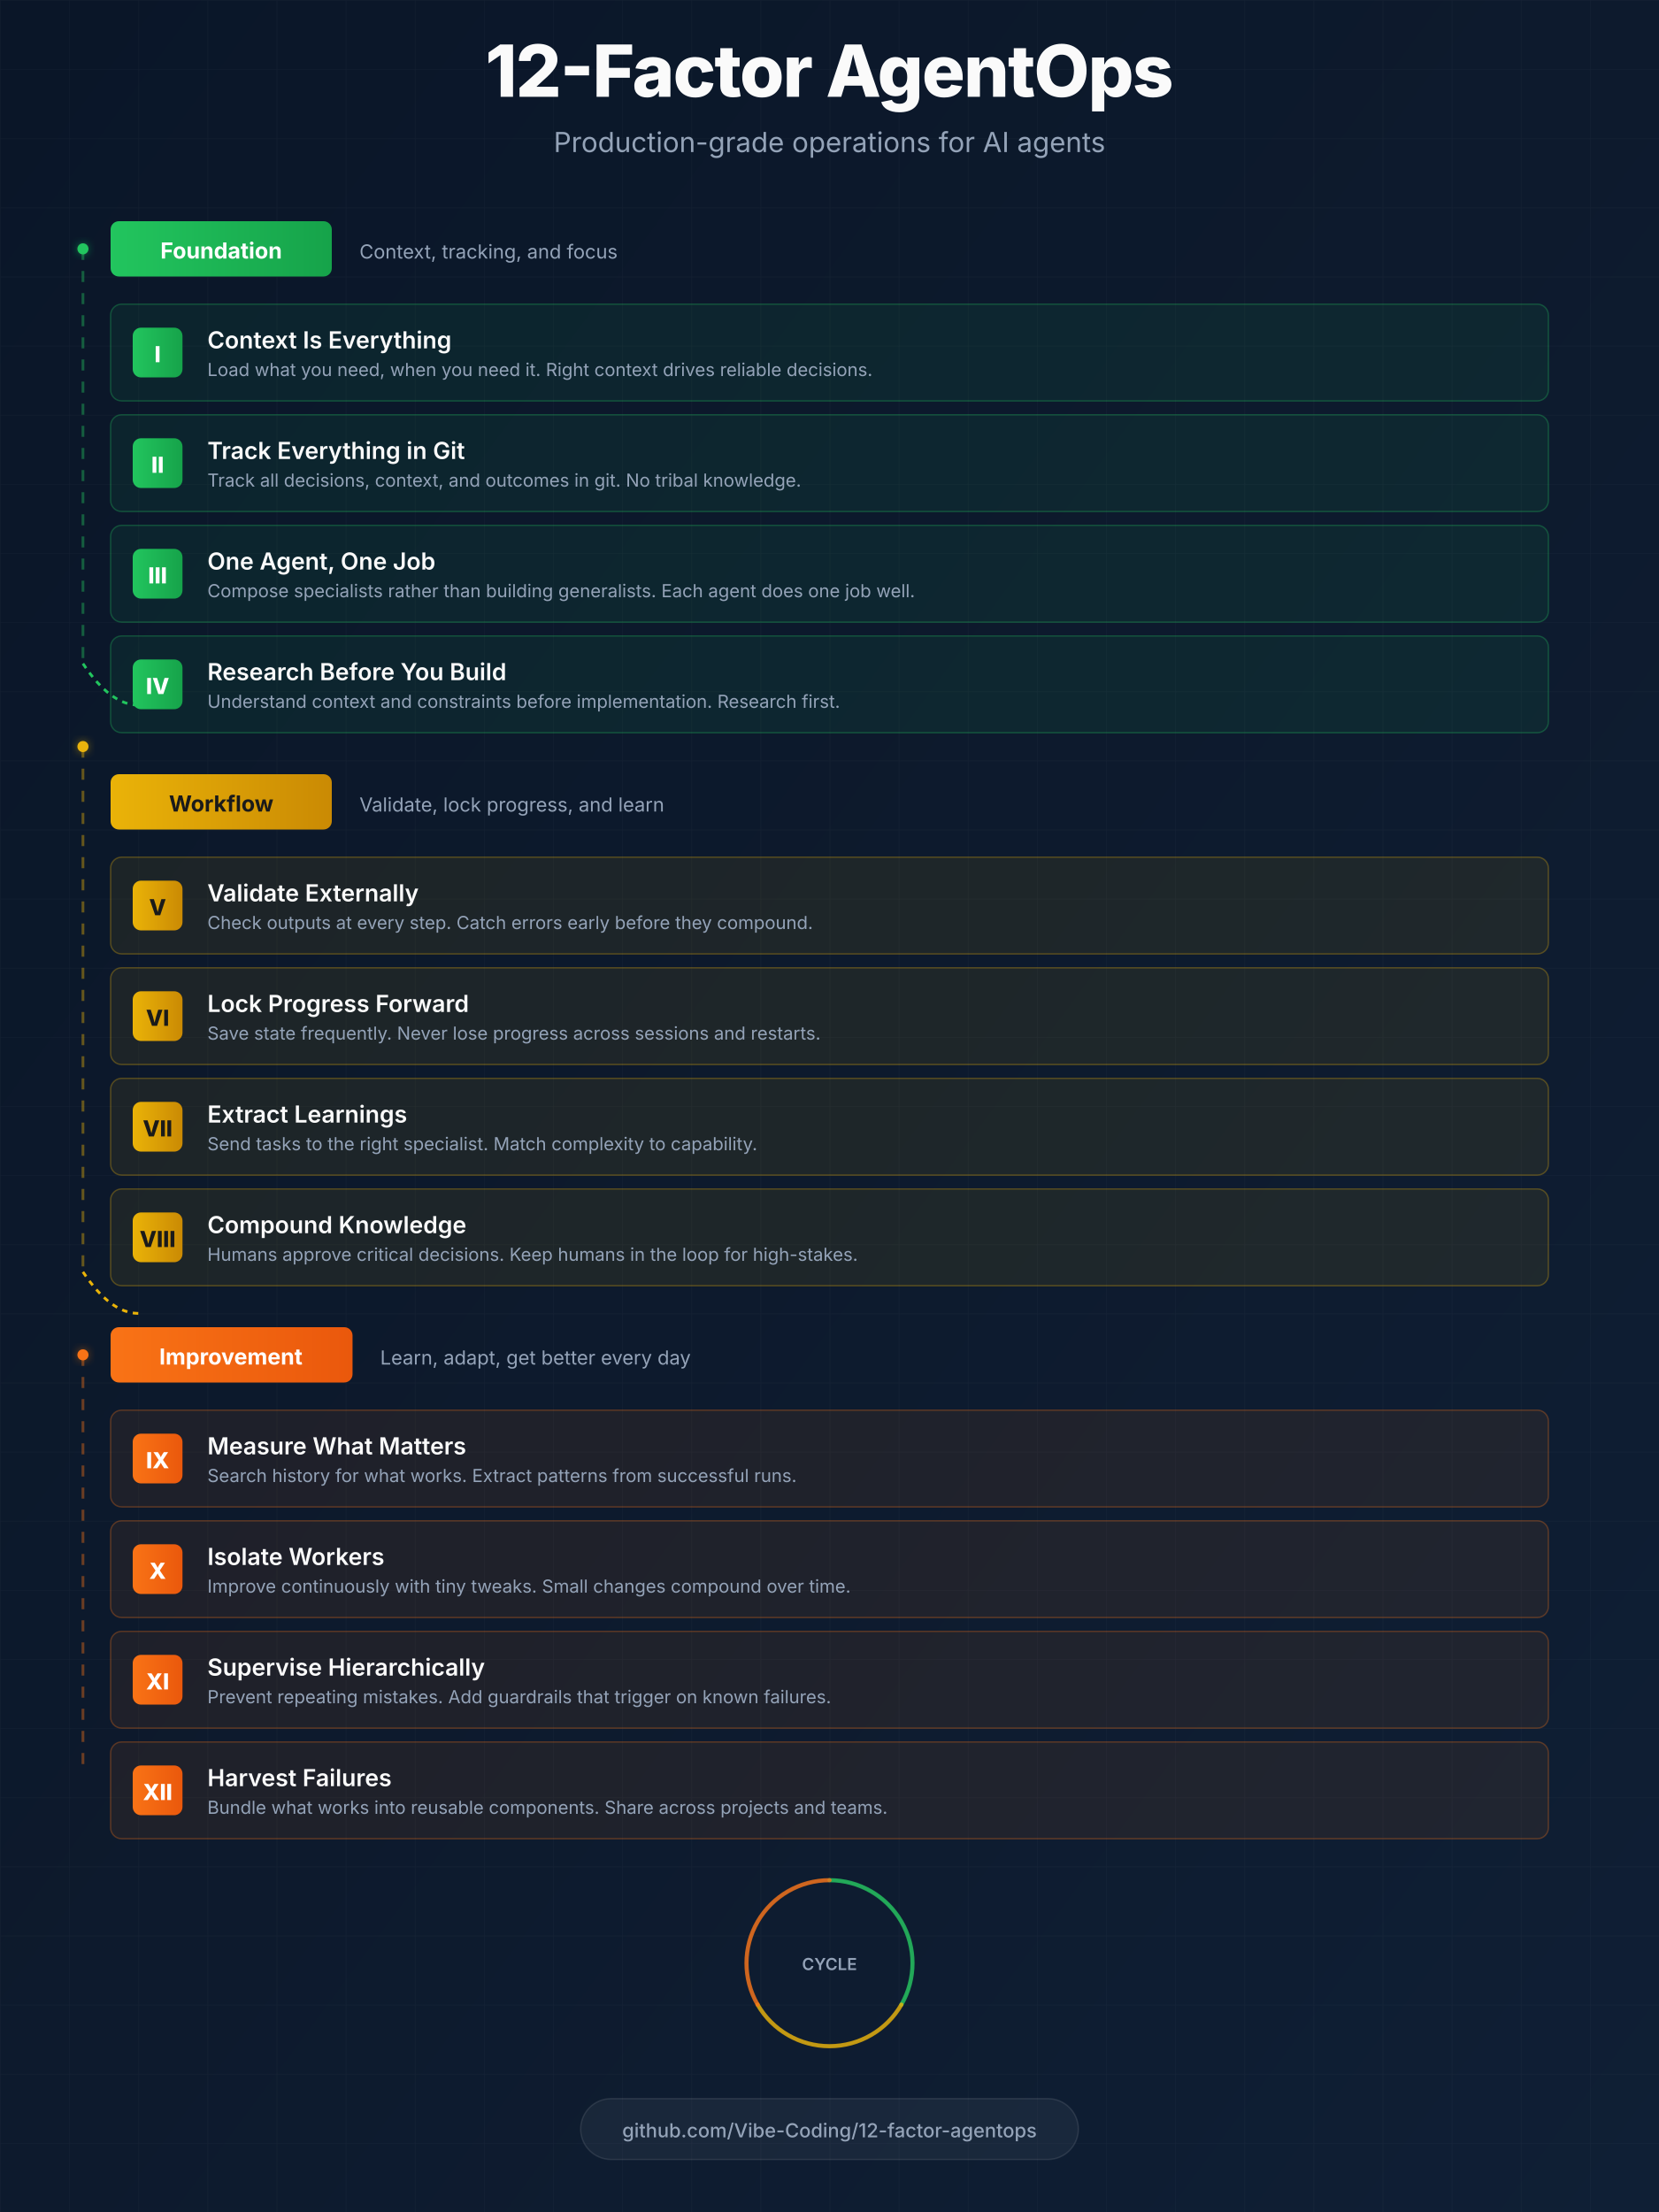
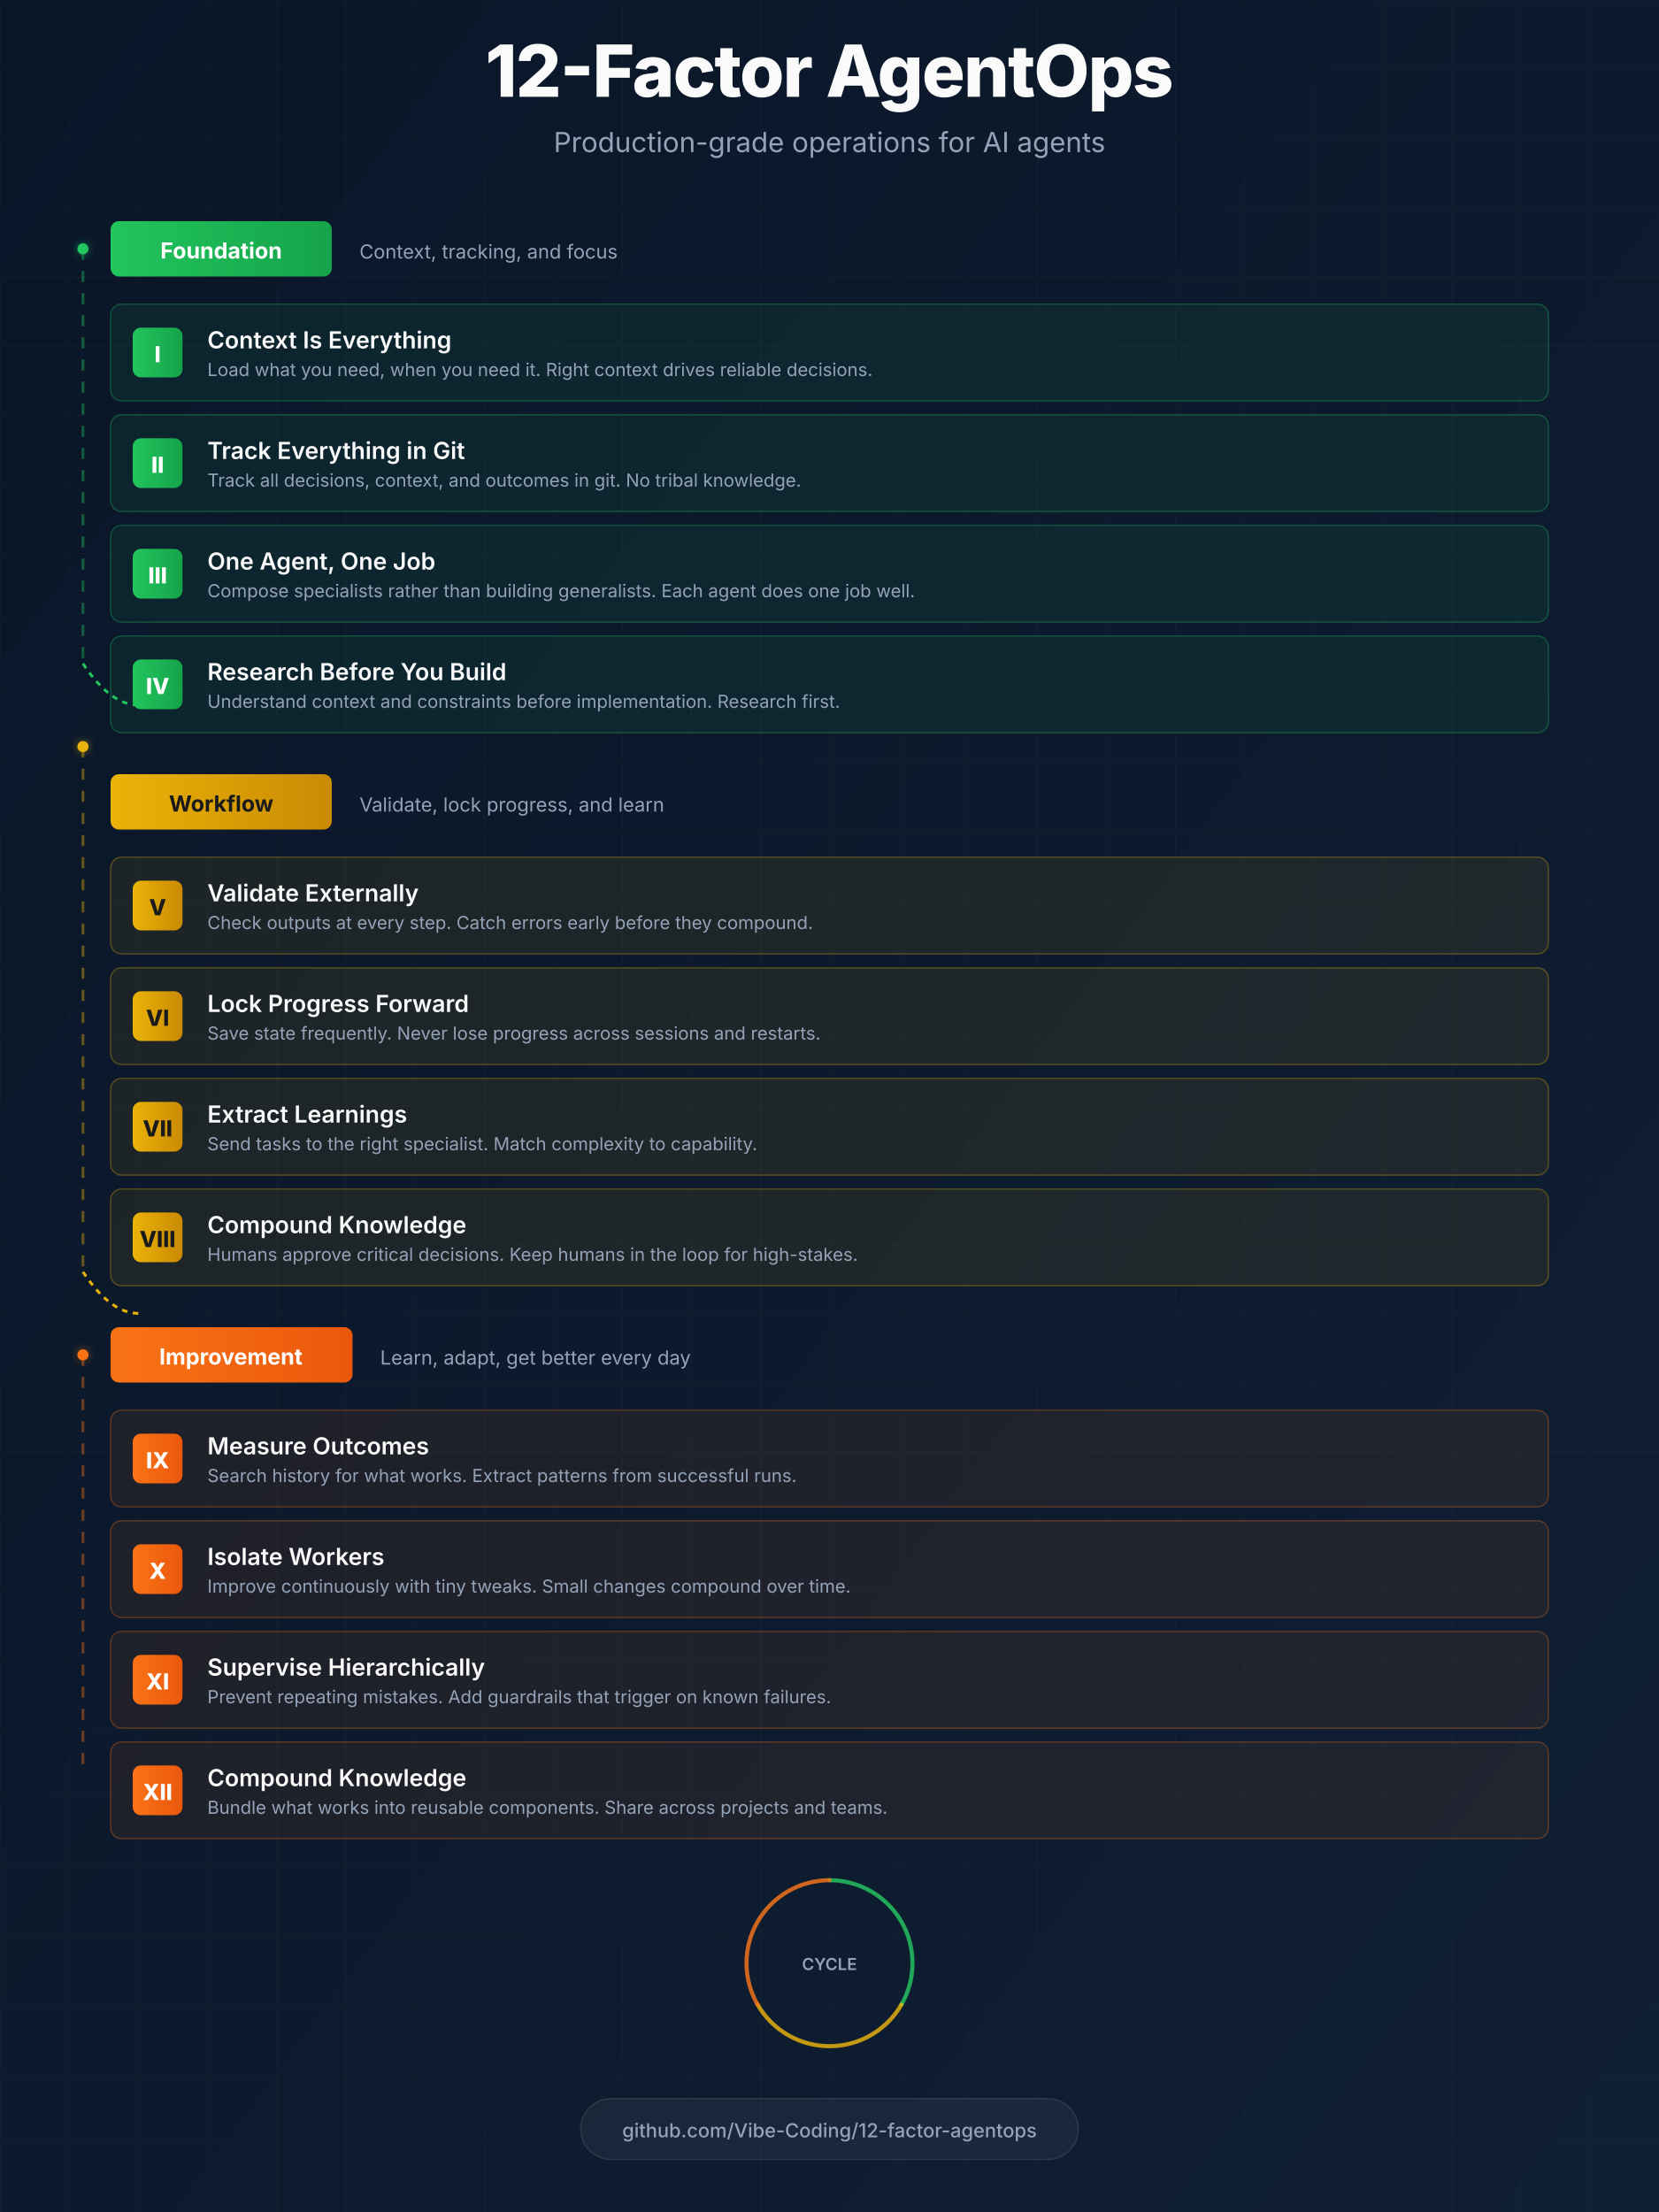
<svg xmlns="http://www.w3.org/2000/svg" viewBox="0 0 1200 1600">
  <defs>
    <linearGradient id="darkBg" x1="0%" y1="0%" x2="100%" y2="100%">
      <stop offset="0%" style="stop-color:#0a1628" />
      <stop offset="50%" style="stop-color:#0d1a2d" />
      <stop offset="100%" style="stop-color:#0f1f35" />
    </linearGradient>
    <linearGradient id="greenGrad" x1="0%" y1="0%" x2="100%" y2="0%">
      <stop offset="0%" style="stop-color:#22c55e" />
      <stop offset="100%" style="stop-color:#16a34a" />
    </linearGradient>
    <linearGradient id="yellowGrad" x1="0%" y1="0%" x2="100%" y2="0%">
      <stop offset="0%" style="stop-color:#eab308" />
      <stop offset="100%" style="stop-color:#ca8a04" />
    </linearGradient>
    <linearGradient id="orangeGrad" x1="0%" y1="0%" x2="100%" y2="0%">
      <stop offset="0%" style="stop-color:#f97316" />
      <stop offset="100%" style="stop-color:#ea580c" />
    </linearGradient>
    <filter id="glowGreen" x="-50%" y="-50%" width="200%" height="200%">
      <feGaussianBlur stdDeviation="3" result="blur" />
      <feFlood flood-color="#22c55e" flood-opacity="0.5" />
      <feComposite in2="blur" operator="in" />
      <feMerge>
        <feMergeNode />
        <feMergeNode in="SourceGraphic" />
      </feMerge>
    </filter>
    <filter id="glowYellow" x="-50%" y="-50%" width="200%" height="200%">
      <feGaussianBlur stdDeviation="3" result="blur" />
      <feFlood flood-color="#eab308" flood-opacity="0.5" />
      <feComposite in2="blur" operator="in" />
      <feMerge>
        <feMergeNode />
        <feMergeNode in="SourceGraphic" />
      </feMerge>
    </filter>
    <filter id="glowOrange" x="-50%" y="-50%" width="200%" height="200%">
      <feGaussianBlur stdDeviation="3" result="blur" />
      <feFlood flood-color="#f97316" flood-opacity="0.5" />
      <feComposite in2="blur" operator="in" />
      <feMerge>
        <feMergeNode />
        <feMergeNode in="SourceGraphic" />
      </feMerge>
    </filter>
    <style>
      /* Animated flowing line */
      @keyframes flowDown {
        0% { stroke-dashoffset: 40; }
        100% { stroke-dashoffset: 0; }
      }

      @keyframes flowPulse {
        0%, 100% { opacity: 0.3; }
        50% { opacity: 1; }
      }

      @keyframes dotFlow {
        0% { transform: translateY(0); opacity: 0; }
        10% { opacity: 1; }
        90% { opacity: 1; }
        100% { transform: translateY(300px); opacity: 0; }
      }

      @keyframes dotFlowLong {
        0% { transform: translateY(0); opacity: 0; }
        5% { opacity: 1; }
        95% { opacity: 1; }
        100% { transform: translateY(380px); opacity: 0; }
      }

      @keyframes connectPulse {
        0%, 100% { stroke-opacity: 0.2; }
        50% { stroke-opacity: 0.6; }
      }

      .flow-line {
        stroke-dasharray: 8 8;
        animation: flowDown 1s linear infinite;
      }

      .flow-dot-green {
        animation: dotFlow 3s ease-in-out infinite;
      }
      .flow-dot-yellow {
        animation: dotFlowLong 4s ease-in-out infinite;
        animation-delay: 1s;
      }
      .flow-dot-orange {
        animation: dotFlow 3s ease-in-out infinite;
        animation-delay: 2s;
      }

      .connect-line {
        animation: connectPulse 2s ease-in-out infinite;
      }
      .connect-line-2 {
        animation: connectPulse 2s ease-in-out infinite;
        animation-delay: 1s;
      }

      /* Factor highlight on hover simulation via animation */
      @keyframes factorGlow {
        0%, 8.33%, 100% { opacity: 1; }
        4.165% { opacity: 0.6; }
      }

      .factor-card {
        transition: all 0.3s ease;
      }
    </style>
  </defs>
  <rect width="1200" height="1600" fill="url(#darkBg)" />
  <pattern id="grid" width="50" height="50" patternUnits="userSpaceOnUse">
    <path d="M 50 0 L 0 0 0 50" fill="none" stroke="rgba(255,255,255,0.03)" stroke-width="1" />
  </pattern>
  <rect width="1200" height="1600" fill="url(#grid)" />
  <text x="600" y="70" text-anchor="middle" font-family="Inter, -apple-system, sans-serif" font-size="52" font-weight="800" fill="#FAFAFA" letter-spacing="-0.02em">
    12-Factor AgentOps
  </text>
  <text x="600" y="110" text-anchor="middle" font-family="Inter, -apple-system, sans-serif" font-size="20" font-weight="400" fill="#94a3b8">
    Production-grade operations for AI agents
  </text>
  <line x1="60" y1="180" x2="60" y2="480" stroke="#22c55e" stroke-width="2" class="flow-line" opacity="0.4" />
  <circle class="flow-dot-green" cx="60" cy="180" r="4" fill="#22c55e" filter="url(#glowGreen)" />
  <line x1="60" y1="540" x2="60" y2="920" stroke="#eab308" stroke-width="2" class="flow-line" opacity="0.4" />
  <circle class="flow-dot-yellow" cx="60" cy="540" r="4" fill="#eab308" filter="url(#glowYellow)" />
  <line x1="60" y1="980" x2="60" y2="1280" stroke="#f97316" stroke-width="2" class="flow-line" opacity="0.4" />
  <circle class="flow-dot-orange" cx="60" cy="980" r="4" fill="#f97316" filter="url(#glowOrange)" />
  <path d="M 60 480 Q 80 510 100 510" stroke="#22c55e" stroke-width="2" fill="none" class="connect-line" stroke-dasharray="4 4" />
  <path d="M 60 920 Q 80 950 100 950" stroke="#eab308" stroke-width="2" fill="none" class="connect-line-2" stroke-dasharray="4 4" />
  <g transform="translate(80, 160)">
    <rect x="0" y="0" width="160" height="40" rx="6" fill="url(#greenGrad)" />
    <text x="80" y="27" text-anchor="middle" font-family="Inter, sans-serif" font-size="16" font-weight="700" fill="#FFFFFF">Foundation</text>
    <text x="180" y="27" font-family="Inter, sans-serif" font-size="14" font-weight="400" fill="#94a3b8">Context, tracking, and focus</text>
    <g class="factor-card" transform="translate(0, 60)">
      <rect x="0" y="0" width="1040" height="70" rx="8" fill="rgba(34,197,94,0.08)" stroke="rgba(34,197,94,0.3)" stroke-width="1" />
      <rect x="16" y="17" width="36" height="36" rx="6" fill="url(#greenGrad)" />
      <text x="34" y="42" text-anchor="middle" font-family="Inter, sans-serif" font-size="16" font-weight="800" fill="#FFFFFF">I</text>
      <text x="70" y="32" font-family="Inter, sans-serif" font-size="17" font-weight="600" fill="#FAFAFA">Context Is Everything</text>
      <text x="70" y="52" font-family="Inter, sans-serif" font-size="13" fill="#94a3b8">Load what you need, when you need it. Right context drives reliable decisions.</text>
    </g>
    <g class="factor-card" transform="translate(0, 140)">
      <rect x="0" y="0" width="1040" height="70" rx="8" fill="rgba(34,197,94,0.08)" stroke="rgba(34,197,94,0.3)" stroke-width="1" />
      <rect x="16" y="17" width="36" height="36" rx="6" fill="url(#greenGrad)" />
      <text x="34" y="42" text-anchor="middle" font-family="Inter, sans-serif" font-size="16" font-weight="800" fill="#FFFFFF">II</text>
      <text x="70" y="32" font-family="Inter, sans-serif" font-size="17" font-weight="600" fill="#FAFAFA">Track Everything in Git</text>
      <text x="70" y="52" font-family="Inter, sans-serif" font-size="13" fill="#94a3b8">Track all decisions, context, and outcomes in git. No tribal knowledge.</text>
    </g>
    <g class="factor-card" transform="translate(0, 220)">
      <rect x="0" y="0" width="1040" height="70" rx="8" fill="rgba(34,197,94,0.08)" stroke="rgba(34,197,94,0.3)" stroke-width="1" />
      <rect x="16" y="17" width="36" height="36" rx="6" fill="url(#greenGrad)" />
      <text x="34" y="42" text-anchor="middle" font-family="Inter, sans-serif" font-size="16" font-weight="800" fill="#FFFFFF">III</text>
      <text x="70" y="32" font-family="Inter, sans-serif" font-size="17" font-weight="600" fill="#FAFAFA">One Agent, One Job</text>
      <text x="70" y="52" font-family="Inter, sans-serif" font-size="13" fill="#94a3b8">Compose specialists rather than building generalists. Each agent does one job well.</text>
    </g>
    <g class="factor-card" transform="translate(0, 300)">
      <rect x="0" y="0" width="1040" height="70" rx="8" fill="rgba(34,197,94,0.08)" stroke="rgba(34,197,94,0.3)" stroke-width="1" />
      <rect x="16" y="17" width="36" height="36" rx="6" fill="url(#greenGrad)" />
      <text x="34" y="42" text-anchor="middle" font-family="Inter, sans-serif" font-size="16" font-weight="800" fill="#FFFFFF">IV</text>
      <text x="70" y="32" font-family="Inter, sans-serif" font-size="17" font-weight="600" fill="#FAFAFA">Research Before You Build</text>
      <text x="70" y="52" font-family="Inter, sans-serif" font-size="13" fill="#94a3b8">Understand context and constraints before implementation. Research first.</text>
    </g>
  </g>
  <g transform="translate(80, 560)">
    <rect x="0" y="0" width="160" height="40" rx="6" fill="url(#yellowGrad)" />
    <text x="80" y="27" text-anchor="middle" font-family="Inter, sans-serif" font-size="16" font-weight="700" fill="#1a1a1a">Workflow</text>
    <text x="180" y="27" font-family="Inter, sans-serif" font-size="14" font-weight="400" fill="#94a3b8">Validate, lock progress, and learn</text>
    <g class="factor-card" transform="translate(0, 60)">
      <rect x="0" y="0" width="1040" height="70" rx="8" fill="rgba(234,179,8,0.08)" stroke="rgba(234,179,8,0.3)" stroke-width="1" />
      <rect x="16" y="17" width="36" height="36" rx="6" fill="url(#yellowGrad)" />
      <text x="34" y="42" text-anchor="middle" font-family="Inter, sans-serif" font-size="16" font-weight="800" fill="#1a1a1a">V</text>
      <text x="70" y="32" font-family="Inter, sans-serif" font-size="17" font-weight="600" fill="#FAFAFA">Validate Externally</text>
      <text x="70" y="52" font-family="Inter, sans-serif" font-size="13" fill="#94a3b8">Check outputs at every step. Catch errors early before they compound.</text>
    </g>
    <g class="factor-card" transform="translate(0, 140)">
      <rect x="0" y="0" width="1040" height="70" rx="8" fill="rgba(234,179,8,0.08)" stroke="rgba(234,179,8,0.3)" stroke-width="1" />
      <rect x="16" y="17" width="36" height="36" rx="6" fill="url(#yellowGrad)" />
      <text x="34" y="42" text-anchor="middle" font-family="Inter, sans-serif" font-size="16" font-weight="800" fill="#1a1a1a">VI</text>
      <text x="70" y="32" font-family="Inter, sans-serif" font-size="17" font-weight="600" fill="#FAFAFA">Lock Progress Forward</text>
      <text x="70" y="52" font-family="Inter, sans-serif" font-size="13" fill="#94a3b8">Save state frequently. Never lose progress across sessions and restarts.</text>
    </g>
    <g class="factor-card" transform="translate(0, 220)">
      <rect x="0" y="0" width="1040" height="70" rx="8" fill="rgba(234,179,8,0.08)" stroke="rgba(234,179,8,0.3)" stroke-width="1" />
      <rect x="16" y="17" width="36" height="36" rx="6" fill="url(#yellowGrad)" />
      <text x="34" y="42" text-anchor="middle" font-family="Inter, sans-serif" font-size="16" font-weight="800" fill="#1a1a1a">VII</text>
      <text x="70" y="32" font-family="Inter, sans-serif" font-size="17" font-weight="600" fill="#FAFAFA">Extract Learnings</text>
      <text x="70" y="52" font-family="Inter, sans-serif" font-size="13" fill="#94a3b8">Send tasks to the right specialist. Match complexity to capability.</text>
    </g>
    <g class="factor-card" transform="translate(0, 300)">
      <rect x="0" y="0" width="1040" height="70" rx="8" fill="rgba(234,179,8,0.08)" stroke="rgba(234,179,8,0.3)" stroke-width="1" />
      <rect x="16" y="17" width="36" height="36" rx="6" fill="url(#yellowGrad)" />
      <text x="34" y="42" text-anchor="middle" font-family="Inter, sans-serif" font-size="16" font-weight="800" fill="#1a1a1a">VIII</text>
      <text x="70" y="32" font-family="Inter, sans-serif" font-size="17" font-weight="600" fill="#FAFAFA">Compound Knowledge</text>
      <text x="70" y="52" font-family="Inter, sans-serif" font-size="13" fill="#94a3b8">Humans approve critical decisions. Keep humans in the loop for high-stakes.</text>
    </g>
  </g>
  <g transform="translate(80, 960)">
    <rect x="0" y="0" width="175" height="40" rx="6" fill="url(#orangeGrad)" />
    <text x="87" y="27" text-anchor="middle" font-family="Inter, sans-serif" font-size="16" font-weight="700" fill="#FFFFFF">Improvement</text>
    <text x="195" y="27" font-family="Inter, sans-serif" font-size="14" font-weight="400" fill="#94a3b8">Learn, adapt, get better every day</text>
    <g class="factor-card" transform="translate(0, 60)">
      <rect x="0" y="0" width="1040" height="70" rx="8" fill="rgba(249,115,22,0.08)" stroke="rgba(249,115,22,0.3)" stroke-width="1" />
      <rect x="16" y="17" width="36" height="36" rx="6" fill="url(#orangeGrad)" />
      <text x="34" y="42" text-anchor="middle" font-family="Inter, sans-serif" font-size="16" font-weight="800" fill="#FFFFFF">IX</text>
-       <text x="70" y="32" font-family="Inter, sans-serif" font-size="17" font-weight="600" fill="#FAFAFA">Measure What Matters</text>
+       <text x="70" y="32" font-family="Inter, sans-serif" font-size="17" font-weight="600" fill="#FAFAFA">Measure Outcomes</text>
      <text x="70" y="52" font-family="Inter, sans-serif" font-size="13" fill="#94a3b8">Search history for what works. Extract patterns from successful runs.</text>
    </g>
    <g class="factor-card" transform="translate(0, 140)">
      <rect x="0" y="0" width="1040" height="70" rx="8" fill="rgba(249,115,22,0.08)" stroke="rgba(249,115,22,0.3)" stroke-width="1" />
      <rect x="16" y="17" width="36" height="36" rx="6" fill="url(#orangeGrad)" />
      <text x="34" y="42" text-anchor="middle" font-family="Inter, sans-serif" font-size="16" font-weight="800" fill="#FFFFFF">X</text>
      <text x="70" y="32" font-family="Inter, sans-serif" font-size="17" font-weight="600" fill="#FAFAFA">Isolate Workers</text>
      <text x="70" y="52" font-family="Inter, sans-serif" font-size="13" fill="#94a3b8">Improve continuously with tiny tweaks. Small changes compound over time.</text>
    </g>
    <g class="factor-card" transform="translate(0, 220)">
      <rect x="0" y="0" width="1040" height="70" rx="8" fill="rgba(249,115,22,0.08)" stroke="rgba(249,115,22,0.3)" stroke-width="1" />
      <rect x="16" y="17" width="36" height="36" rx="6" fill="url(#orangeGrad)" />
      <text x="34" y="42" text-anchor="middle" font-family="Inter, sans-serif" font-size="16" font-weight="800" fill="#FFFFFF">XI</text>
      <text x="70" y="32" font-family="Inter, sans-serif" font-size="17" font-weight="600" fill="#FAFAFA">Supervise Hierarchically</text>
      <text x="70" y="52" font-family="Inter, sans-serif" font-size="13" fill="#94a3b8">Prevent repeating mistakes. Add guardrails that trigger on known failures.</text>
    </g>
    <g class="factor-card" transform="translate(0, 300)">
      <rect x="0" y="0" width="1040" height="70" rx="8" fill="rgba(249,115,22,0.08)" stroke="rgba(249,115,22,0.3)" stroke-width="1" />
      <rect x="16" y="17" width="36" height="36" rx="6" fill="url(#orangeGrad)" />
      <text x="34" y="42" text-anchor="middle" font-family="Inter, sans-serif" font-size="16" font-weight="800" fill="#FFFFFF">XII</text>
-       <text x="70" y="32" font-family="Inter, sans-serif" font-size="17" font-weight="600" fill="#FAFAFA">Harvest Failures</text>
+       <text x="70" y="32" font-family="Inter, sans-serif" font-size="17" font-weight="600" fill="#FAFAFA">Compound Knowledge</text>
      <text x="70" y="52" font-family="Inter, sans-serif" font-size="13" fill="#94a3b8">Bundle what works into reusable components. Share across projects and teams.</text>
    </g>
  </g>
  <g transform="translate(600, 1420)">
    <circle cx="0" cy="0" r="60" fill="none" stroke="rgba(255,255,255,0.1)" stroke-width="2" />
    <path d="M 0 -60 A 60 60 0 0 1 52 30" fill="none" stroke="#22c55e" stroke-width="3" stroke-linecap="round" opacity="0.8">
      <animate attributeName="stroke-dashoffset" from="100" to="0" dur="2s" repeatCount="indefinite" />
    </path>
    <path d="M 52 30 A 60 60 0 0 1 -52 30" fill="none" stroke="#eab308" stroke-width="3" stroke-linecap="round" opacity="0.8">
      <animate attributeName="stroke-dashoffset" from="100" to="0" dur="2s" begin="0.67s" repeatCount="indefinite" />
    </path>
    <path d="M -52 30 A 60 60 0 0 1 0 -60" fill="none" stroke="#f97316" stroke-width="3" stroke-linecap="round" opacity="0.8">
      <animate attributeName="stroke-dashoffset" from="100" to="0" dur="2s" begin="1.33s" repeatCount="indefinite" />
    </path>
    <text x="0" y="5" text-anchor="middle" font-family="Inter, sans-serif" font-size="12" font-weight="600" fill="#94a3b8">CYCLE</text>
  </g>
  <g transform="translate(600, 1540)">
    <rect x="-180" y="-22" width="360" height="44" rx="22" fill="rgba(255,255,255,0.05)" stroke="rgba(255,255,255,0.1)" stroke-width="1" />
    <text x="0" y="6" text-anchor="middle" font-family="Inter, sans-serif" font-size="14" font-weight="500" fill="#94a3b8">
      github.com/Vibe-Coding/12-factor-agentops
    </text>
  </g>
</svg>
